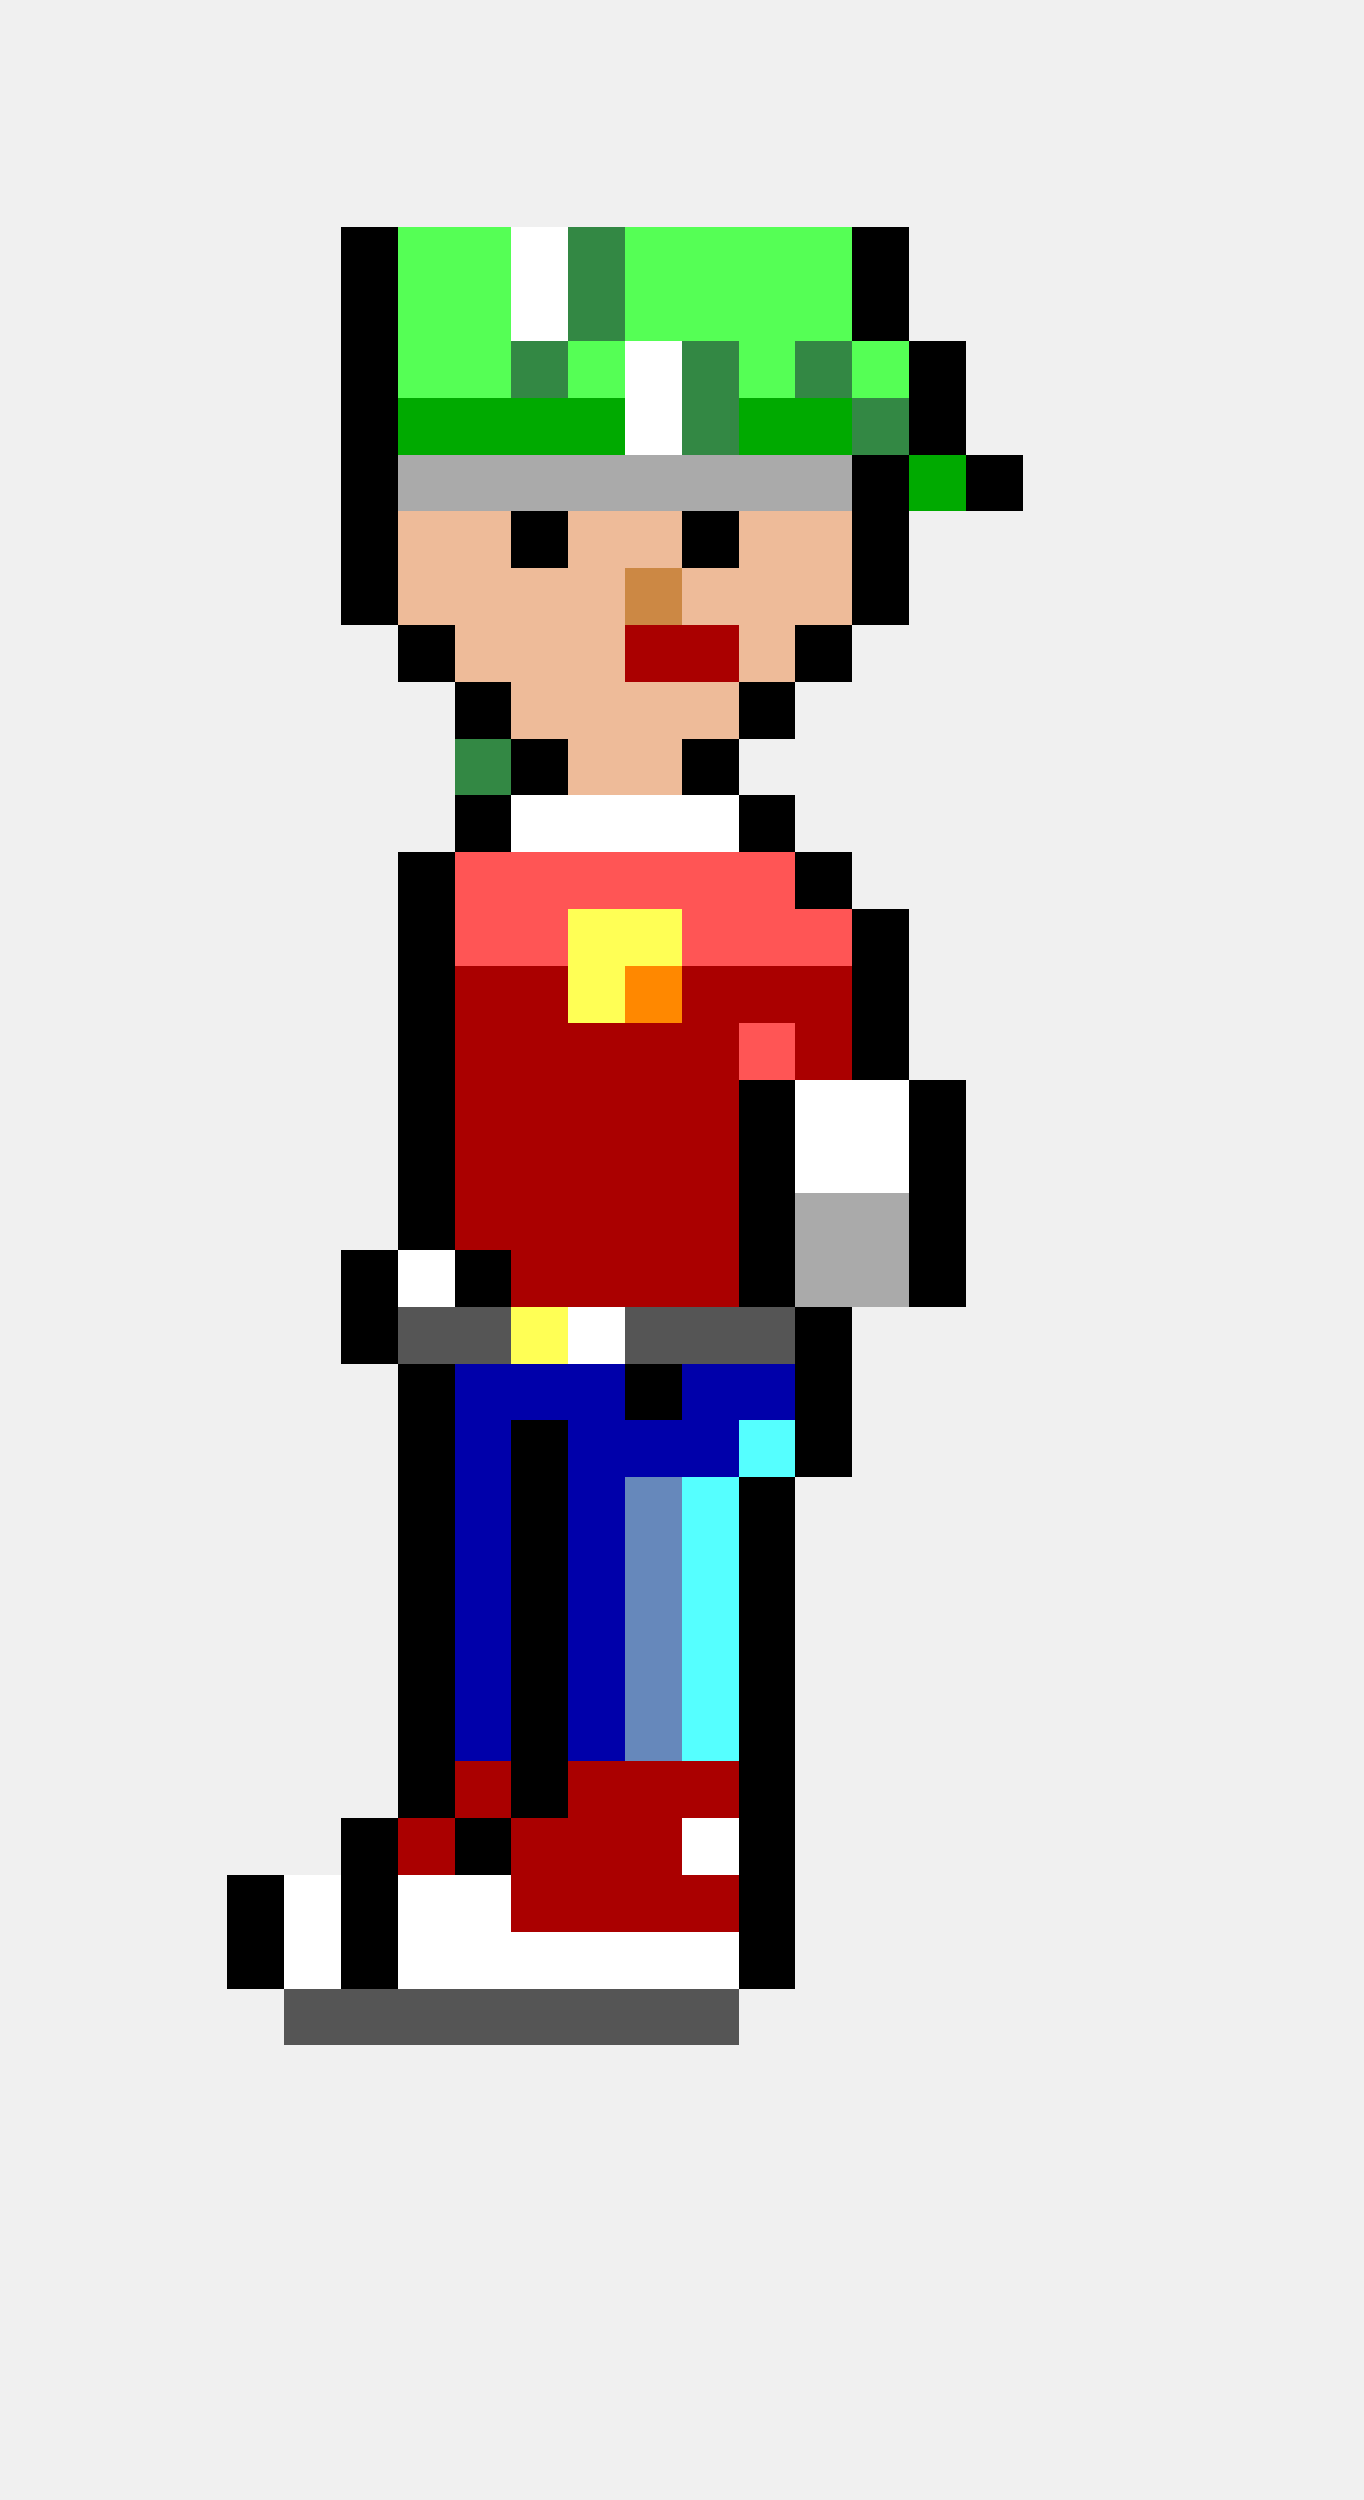
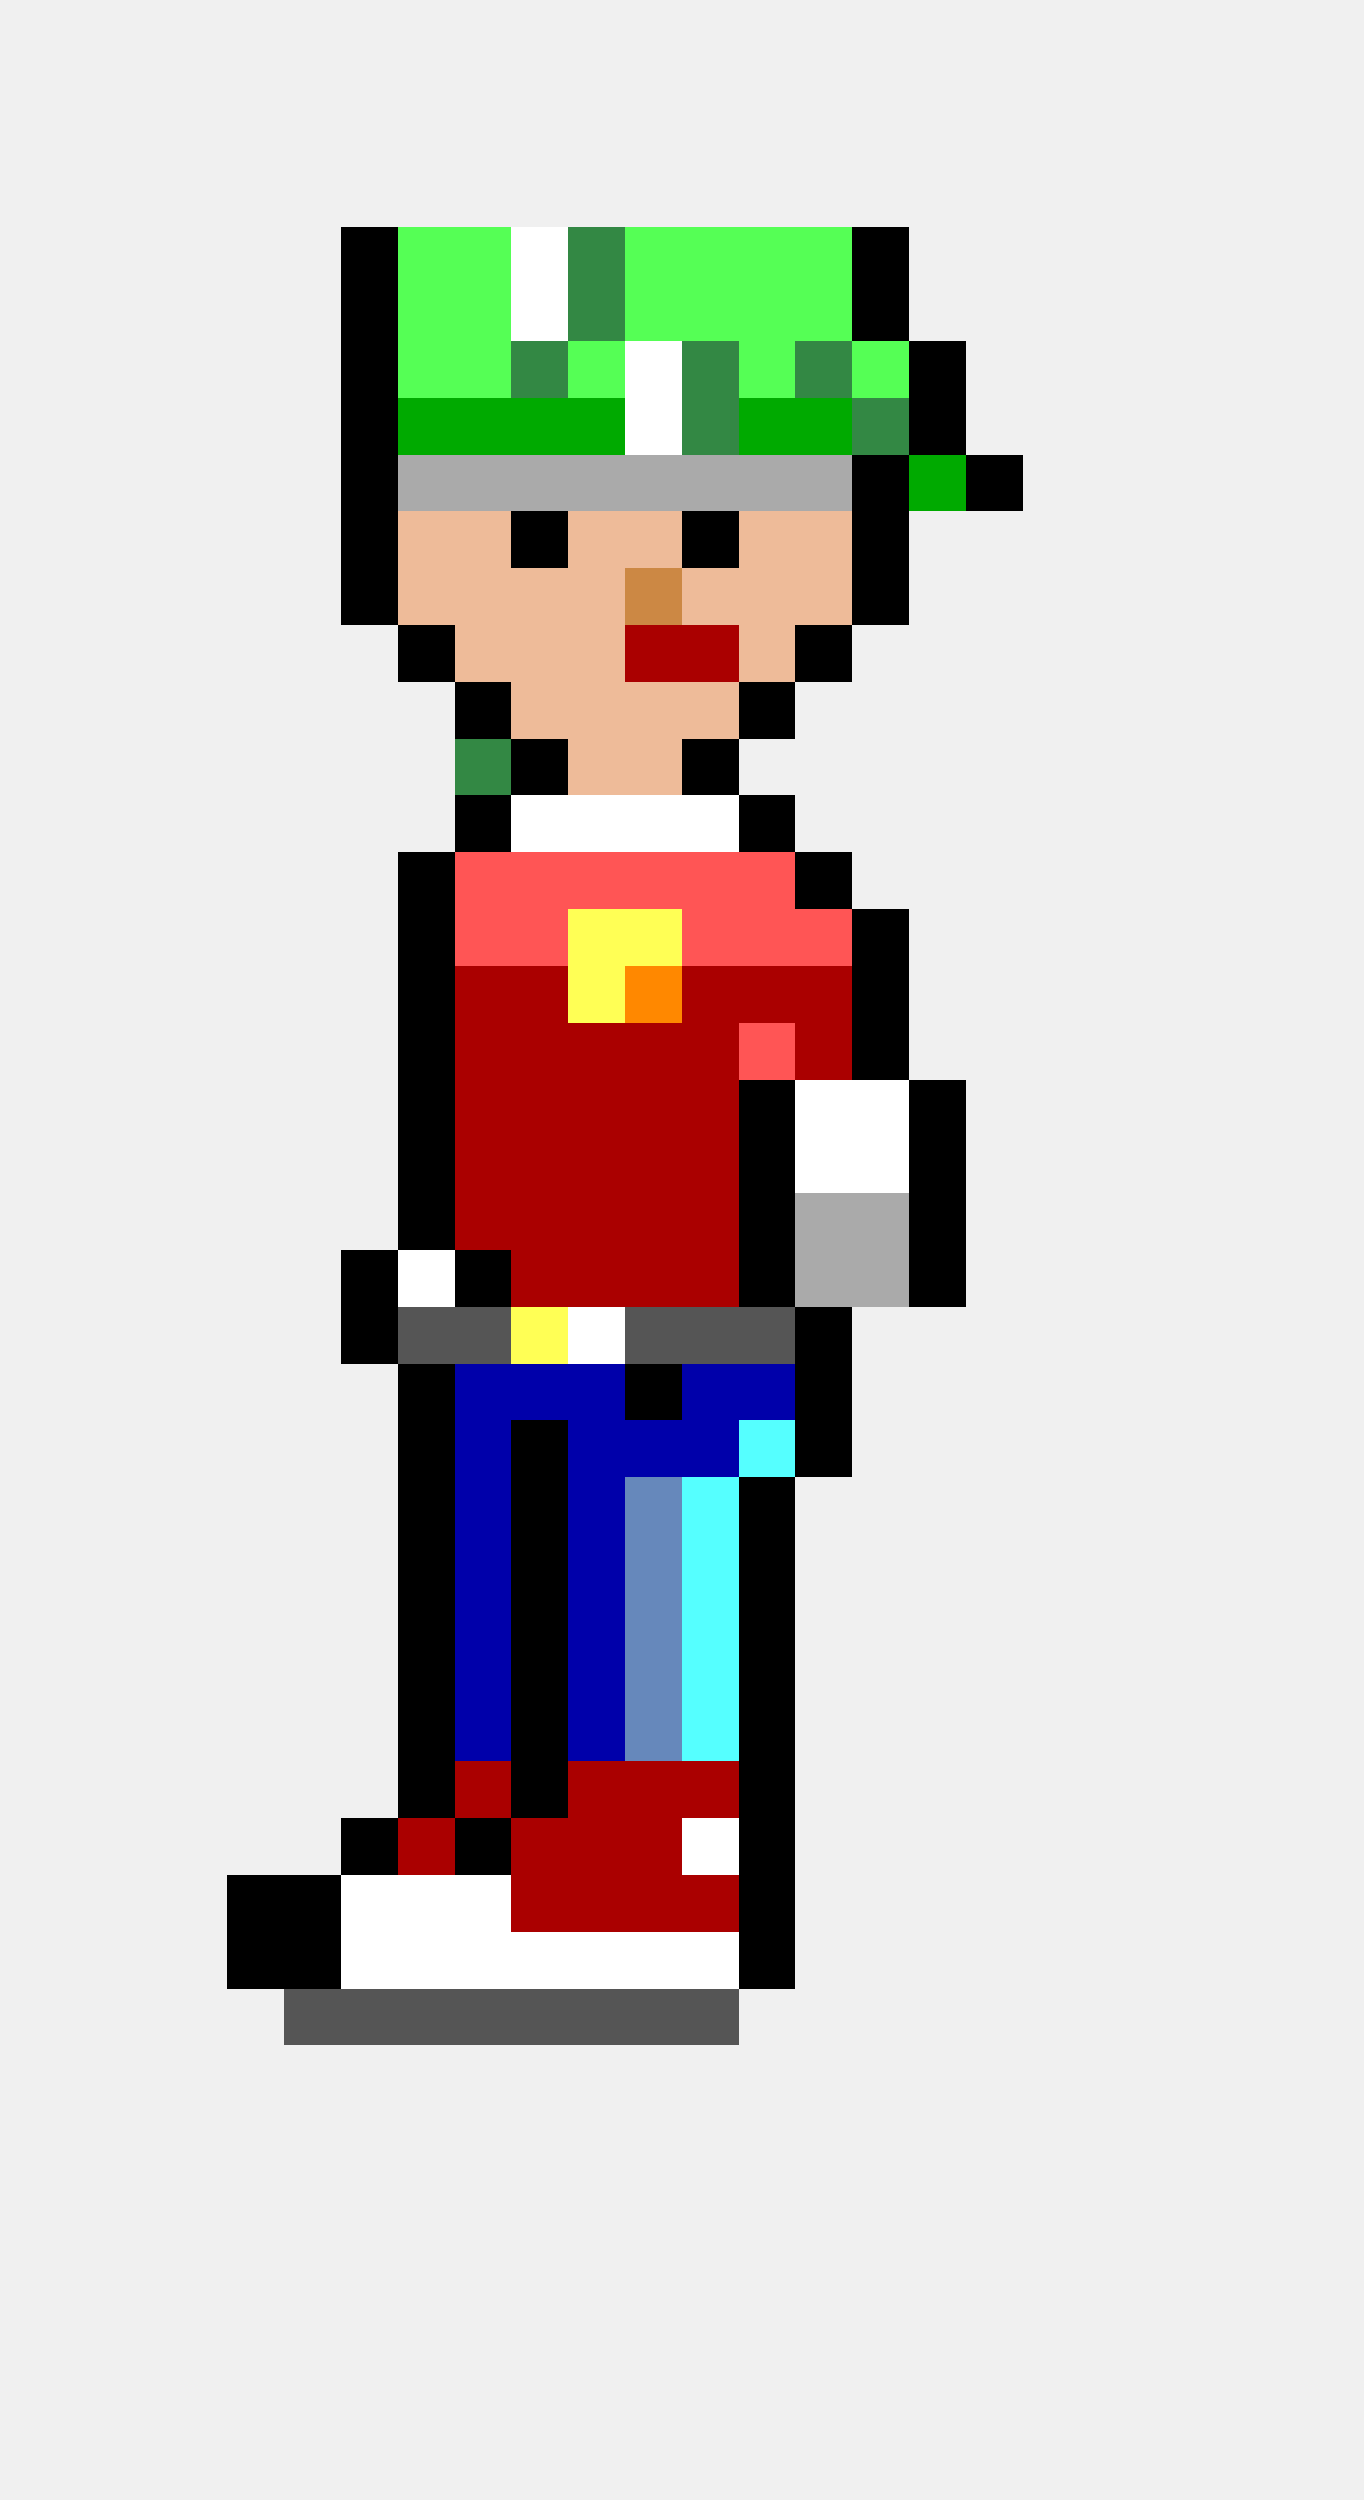
<svg xmlns="http://www.w3.org/2000/svg" width="24" height="44" viewBox="0 0 24 44" shape-rendering="crispEdges">
  <rect x="6" y="4" width="1" height="1" fill="#000000" />
  <rect x="7" y="4" width="1" height="1" fill="#55ff55" />
  <rect x="8" y="4" width="1" height="1" fill="#55ff55" />
  <rect x="9" y="4" width="1" height="1" fill="#ffffff" />
  <rect x="10" y="4" width="1" height="1" fill="#338844" />
  <rect x="11" y="4" width="1" height="1" fill="#55ff55" />
  <rect x="12" y="4" width="1" height="1" fill="#55ff55" />
  <rect x="13" y="4" width="1" height="1" fill="#55ff55" />
  <rect x="14" y="4" width="1" height="1" fill="#55ff55" />
  <rect x="15" y="4" width="1" height="1" fill="#000000" />
  <rect x="6" y="5" width="1" height="1" fill="#000000" />
  <rect x="7" y="5" width="1" height="1" fill="#55ff55" />
  <rect x="8" y="5" width="1" height="1" fill="#55ff55" />
  <rect x="9" y="5" width="1" height="1" fill="#ffffff" />
  <rect x="10" y="5" width="1" height="1" fill="#338844" />
  <rect x="11" y="5" width="1" height="1" fill="#55ff55" />
  <rect x="12" y="5" width="1" height="1" fill="#55ff55" />
  <rect x="13" y="5" width="1" height="1" fill="#55ff55" />
  <rect x="14" y="5" width="1" height="1" fill="#55ff55" />
  <rect x="15" y="5" width="1" height="1" fill="#000000" />
  <rect x="6" y="6" width="1" height="1" fill="#000000" />
  <rect x="7" y="6" width="1" height="1" fill="#55ff55" />
  <rect x="8" y="6" width="1" height="1" fill="#55ff55" />
  <rect x="9" y="6" width="1" height="1" fill="#338844" />
  <rect x="10" y="6" width="1" height="1" fill="#55ff55" />
  <rect x="11" y="6" width="1" height="1" fill="#ffffff" />
  <rect x="12" y="6" width="1" height="1" fill="#338844" />
  <rect x="13" y="6" width="1" height="1" fill="#55ff55" />
  <rect x="14" y="6" width="1" height="1" fill="#338844" />
  <rect x="15" y="6" width="1" height="1" fill="#55ff55" />
  <rect x="16" y="6" width="1" height="1" fill="#000000" />
  <rect x="6" y="7" width="1" height="1" fill="#000000" />
  <rect x="7" y="7" width="1" height="1" fill="#00aa00" />
  <rect x="8" y="7" width="1" height="1" fill="#00aa00" />
  <rect x="9" y="7" width="1" height="1" fill="#00aa00" />
  <rect x="10" y="7" width="1" height="1" fill="#00aa00" />
  <rect x="11" y="7" width="1" height="1" fill="#ffffff" />
  <rect x="12" y="7" width="1" height="1" fill="#338844" />
  <rect x="13" y="7" width="1" height="1" fill="#00aa00" />
  <rect x="14" y="7" width="1" height="1" fill="#00aa00" />
  <rect x="15" y="7" width="1" height="1" fill="#338844" />
  <rect x="16" y="7" width="1" height="1" fill="#000000" />
  <rect x="6" y="8" width="1" height="1" fill="#000000" />
  <rect x="7" y="8" width="1" height="1" fill="#aaaaaa" />
  <rect x="8" y="8" width="1" height="1" fill="#aaaaaa" />
  <rect x="9" y="8" width="1" height="1" fill="#aaaaaa" />
  <rect x="10" y="8" width="1" height="1" fill="#aaaaaa" />
  <rect x="11" y="8" width="1" height="1" fill="#aaaaaa" />
  <rect x="12" y="8" width="1" height="1" fill="#aaaaaa" />
  <rect x="13" y="8" width="1" height="1" fill="#aaaaaa" />
  <rect x="14" y="8" width="1" height="1" fill="#aaaaaa" />
  <rect x="15" y="8" width="1" height="1" fill="#000000" />
  <rect x="16" y="8" width="1" height="1" fill="#00aa00" />
  <rect x="17" y="8" width="1" height="1" fill="#000000" />
  <rect x="6" y="9" width="1" height="1" fill="#000000" />
  <rect x="7" y="9" width="1" height="1" fill="#eebb99" />
  <rect x="8" y="9" width="1" height="1" fill="#eebb99" />
  <rect x="9" y="9" width="1" height="1" fill="#000000" />
  <rect x="10" y="9" width="1" height="1" fill="#eebb99" />
  <rect x="11" y="9" width="1" height="1" fill="#eebb99" />
  <rect x="12" y="9" width="1" height="1" fill="#000000" />
  <rect x="13" y="9" width="1" height="1" fill="#eebb99" />
  <rect x="14" y="9" width="1" height="1" fill="#eebb99" />
  <rect x="15" y="9" width="1" height="1" fill="#000000" />
  <rect x="6" y="10" width="1" height="1" fill="#000000" />
  <rect x="7" y="10" width="1" height="1" fill="#eebb99" />
  <rect x="8" y="10" width="1" height="1" fill="#eebb99" />
  <rect x="9" y="10" width="1" height="1" fill="#eebb99" />
  <rect x="10" y="10" width="1" height="1" fill="#eebb99" />
  <rect x="11" y="10" width="1" height="1" fill="#cc8844" />
  <rect x="12" y="10" width="1" height="1" fill="#eebb99" />
  <rect x="13" y="10" width="1" height="1" fill="#eebb99" />
  <rect x="14" y="10" width="1" height="1" fill="#eebb99" />
  <rect x="15" y="10" width="1" height="1" fill="#000000" />
  <rect x="7" y="11" width="1" height="1" fill="#000000" />
  <rect x="8" y="11" width="1" height="1" fill="#eebb99" />
  <rect x="9" y="11" width="1" height="1" fill="#eebb99" />
  <rect x="10" y="11" width="1" height="1" fill="#eebb99" />
  <rect x="11" y="11" width="1" height="1" fill="#aa0000" />
  <rect x="12" y="11" width="1" height="1" fill="#aa0000" />
  <rect x="13" y="11" width="1" height="1" fill="#eebb99" />
  <rect x="14" y="11" width="1" height="1" fill="#000000" />
  <rect x="8" y="12" width="1" height="1" fill="#000000" />
  <rect x="9" y="12" width="1" height="1" fill="#eebb99" />
  <rect x="10" y="12" width="1" height="1" fill="#eebb99" />
  <rect x="11" y="12" width="1" height="1" fill="#eebb99" />
  <rect x="12" y="12" width="1" height="1" fill="#eebb99" />
  <rect x="13" y="12" width="1" height="1" fill="#000000" />
  <rect x="8" y="13" width="1" height="1" fill="#338844" />
  <rect x="9" y="13" width="1" height="1" fill="#000000" />
  <rect x="10" y="13" width="1" height="1" fill="#eebb99" />
  <rect x="11" y="13" width="1" height="1" fill="#eebb99" />
  <rect x="12" y="13" width="1" height="1" fill="#000000" />
  <rect x="8" y="14" width="1" height="1" fill="#000000" />
  <rect x="9" y="14" width="1" height="1" fill="#ffffff" />
  <rect x="10" y="14" width="1" height="1" fill="#ffffff" />
  <rect x="11" y="14" width="1" height="1" fill="#ffffff" />
  <rect x="12" y="14" width="1" height="1" fill="#ffffff" />
  <rect x="13" y="14" width="1" height="1" fill="#000000" />
  <rect x="7" y="15" width="1" height="1" fill="#000000" />
  <rect x="8" y="15" width="1" height="1" fill="#ff5555" />
  <rect x="9" y="15" width="1" height="1" fill="#ff5555" />
  <rect x="10" y="15" width="1" height="1" fill="#ff5555" />
  <rect x="11" y="15" width="1" height="1" fill="#ff5555" />
  <rect x="12" y="15" width="1" height="1" fill="#ff5555" />
  <rect x="13" y="15" width="1" height="1" fill="#ff5555" />
  <rect x="14" y="15" width="1" height="1" fill="#000000" />
  <rect x="7" y="16" width="1" height="1" fill="#000000" />
  <rect x="8" y="16" width="1" height="1" fill="#ff5555" />
  <rect x="9" y="16" width="1" height="1" fill="#ff5555" />
  <rect x="10" y="16" width="1" height="1" fill="#ffff55" />
  <rect x="11" y="16" width="1" height="1" fill="#ffff55" />
  <rect x="12" y="16" width="1" height="1" fill="#ff5555" />
  <rect x="13" y="16" width="1" height="1" fill="#ff5555" />
  <rect x="14" y="16" width="1" height="1" fill="#ff5555" />
  <rect x="15" y="16" width="1" height="1" fill="#000000" />
  <rect x="7" y="17" width="1" height="1" fill="#000000" />
  <rect x="8" y="17" width="1" height="1" fill="#aa0000" />
  <rect x="9" y="17" width="1" height="1" fill="#aa0000" />
  <rect x="10" y="17" width="1" height="1" fill="#ffff55" />
  <rect x="11" y="17" width="1" height="1" fill="#ff8800" />
  <rect x="12" y="17" width="1" height="1" fill="#aa0000" />
  <rect x="13" y="17" width="1" height="1" fill="#aa0000" />
  <rect x="14" y="17" width="1" height="1" fill="#aa0000" />
  <rect x="15" y="17" width="1" height="1" fill="#000000" />
  <rect x="7" y="18" width="1" height="1" fill="#000000" />
  <rect x="8" y="18" width="1" height="1" fill="#aa0000" />
  <rect x="9" y="18" width="1" height="1" fill="#aa0000" />
  <rect x="10" y="18" width="1" height="1" fill="#aa0000" />
  <rect x="11" y="18" width="1" height="1" fill="#aa0000" />
  <rect x="12" y="18" width="1" height="1" fill="#aa0000" />
  <rect x="13" y="18" width="1" height="1" fill="#ff5555" />
  <rect x="14" y="18" width="1" height="1" fill="#aa0000" />
  <rect x="15" y="18" width="1" height="1" fill="#000000" />
  <rect x="7" y="19" width="1" height="1" fill="#000000" />
  <rect x="8" y="19" width="1" height="1" fill="#aa0000" />
  <rect x="9" y="19" width="1" height="1" fill="#aa0000" />
  <rect x="10" y="19" width="1" height="1" fill="#aa0000" />
  <rect x="11" y="19" width="1" height="1" fill="#aa0000" />
  <rect x="12" y="19" width="1" height="1" fill="#aa0000" />
  <rect x="13" y="19" width="1" height="1" fill="#000000" />
  <rect x="14" y="19" width="1" height="1" fill="#ffffff" />
  <rect x="15" y="19" width="1" height="1" fill="#ffffff" />
  <rect x="16" y="19" width="1" height="1" fill="#000000" />
  <rect x="7" y="20" width="1" height="1" fill="#000000" />
  <rect x="8" y="20" width="1" height="1" fill="#aa0000" />
  <rect x="9" y="20" width="1" height="1" fill="#aa0000" />
  <rect x="10" y="20" width="1" height="1" fill="#aa0000" />
  <rect x="11" y="20" width="1" height="1" fill="#aa0000" />
  <rect x="12" y="20" width="1" height="1" fill="#aa0000" />
  <rect x="13" y="20" width="1" height="1" fill="#000000" />
  <rect x="14" y="20" width="1" height="1" fill="#ffffff" />
  <rect x="15" y="20" width="1" height="1" fill="#ffffff" />
  <rect x="16" y="20" width="1" height="1" fill="#000000" />
  <rect x="7" y="21" width="1" height="1" fill="#000000" />
  <rect x="8" y="21" width="1" height="1" fill="#aa0000" />
  <rect x="9" y="21" width="1" height="1" fill="#aa0000" />
  <rect x="10" y="21" width="1" height="1" fill="#aa0000" />
  <rect x="11" y="21" width="1" height="1" fill="#aa0000" />
  <rect x="12" y="21" width="1" height="1" fill="#aa0000" />
  <rect x="13" y="21" width="1" height="1" fill="#000000" />
  <rect x="14" y="21" width="1" height="1" fill="#aaaaaa" />
  <rect x="15" y="21" width="1" height="1" fill="#aaaaaa" />
  <rect x="16" y="21" width="1" height="1" fill="#000000" />
  <rect x="6" y="22" width="1" height="1" fill="#000000" />
  <rect x="7" y="22" width="1" height="1" fill="#ffffff" />
  <rect x="8" y="22" width="1" height="1" fill="#000000" />
  <rect x="9" y="22" width="1" height="1" fill="#aa0000" />
  <rect x="10" y="22" width="1" height="1" fill="#aa0000" />
  <rect x="11" y="22" width="1" height="1" fill="#aa0000" />
  <rect x="12" y="22" width="1" height="1" fill="#aa0000" />
  <rect x="13" y="22" width="1" height="1" fill="#000000" />
  <rect x="14" y="22" width="1" height="1" fill="#aaaaaa" />
  <rect x="15" y="22" width="1" height="1" fill="#aaaaaa" />
  <rect x="16" y="22" width="1" height="1" fill="#000000" />
  <rect x="6" y="23" width="1" height="1" fill="#000000" />
  <rect x="7" y="23" width="1" height="1" fill="#555555" />
  <rect x="8" y="23" width="1" height="1" fill="#555555" />
  <rect x="9" y="23" width="1" height="1" fill="#ffff55" />
  <rect x="10" y="23" width="1" height="1" fill="#ffffff" />
  <rect x="11" y="23" width="1" height="1" fill="#555555" />
  <rect x="12" y="23" width="1" height="1" fill="#555555" />
  <rect x="13" y="23" width="1" height="1" fill="#555555" />
  <rect x="14" y="23" width="1" height="1" fill="#000000" />
  <rect x="7" y="24" width="1" height="1" fill="#000000" />
  <rect x="8" y="24" width="1" height="1" fill="#0000aa" />
  <rect x="9" y="24" width="1" height="1" fill="#0000aa" />
  <rect x="10" y="24" width="1" height="1" fill="#0000aa" />
  <rect x="11" y="24" width="1" height="1" fill="#000000" />
  <rect x="12" y="24" width="1" height="1" fill="#0000aa" />
  <rect x="13" y="24" width="1" height="1" fill="#0000aa" />
  <rect x="14" y="24" width="1" height="1" fill="#000000" />
  <rect x="7" y="25" width="1" height="1" fill="#000000" />
  <rect x="8" y="25" width="1" height="1" fill="#0000aa" />
  <rect x="9" y="25" width="1" height="1" fill="#000000" />
  <rect x="10" y="25" width="1" height="1" fill="#0000aa" />
  <rect x="11" y="25" width="1" height="1" fill="#0000aa" />
  <rect x="12" y="25" width="1" height="1" fill="#0000aa" />
  <rect x="13" y="25" width="1" height="1" fill="#55ffff" />
  <rect x="14" y="25" width="1" height="1" fill="#000000" />
  <rect x="7" y="26" width="1" height="1" fill="#000000" />
  <rect x="8" y="26" width="1" height="1" fill="#0000aa" />
  <rect x="9" y="26" width="1" height="1" fill="#000000" />
  <rect x="10" y="26" width="1" height="1" fill="#0000aa" />
  <rect x="11" y="26" width="1" height="1" fill="#6688bb" />
  <rect x="12" y="26" width="1" height="1" fill="#55ffff" />
  <rect x="13" y="26" width="1" height="1" fill="#000000" />
  <rect x="7" y="27" width="1" height="1" fill="#000000" />
  <rect x="8" y="27" width="1" height="1" fill="#0000aa" />
  <rect x="9" y="27" width="1" height="1" fill="#000000" />
  <rect x="10" y="27" width="1" height="1" fill="#0000aa" />
  <rect x="11" y="27" width="1" height="1" fill="#6688bb" />
  <rect x="12" y="27" width="1" height="1" fill="#55ffff" />
  <rect x="13" y="27" width="1" height="1" fill="#000000" />
  <rect x="7" y="28" width="1" height="1" fill="#000000" />
  <rect x="8" y="28" width="1" height="1" fill="#0000aa" />
  <rect x="9" y="28" width="1" height="1" fill="#000000" />
  <rect x="10" y="28" width="1" height="1" fill="#0000aa" />
  <rect x="11" y="28" width="1" height="1" fill="#6688bb" />
  <rect x="12" y="28" width="1" height="1" fill="#55ffff" />
  <rect x="13" y="28" width="1" height="1" fill="#000000" />
  <rect x="7" y="29" width="1" height="1" fill="#000000" />
  <rect x="8" y="29" width="1" height="1" fill="#0000aa" />
  <rect x="9" y="29" width="1" height="1" fill="#000000" />
  <rect x="10" y="29" width="1" height="1" fill="#0000aa" />
  <rect x="11" y="29" width="1" height="1" fill="#6688bb" />
  <rect x="12" y="29" width="1" height="1" fill="#55ffff" />
  <rect x="13" y="29" width="1" height="1" fill="#000000" />
  <rect x="7" y="30" width="1" height="1" fill="#000000" />
  <rect x="8" y="30" width="1" height="1" fill="#0000aa" />
  <rect x="9" y="30" width="1" height="1" fill="#000000" />
  <rect x="10" y="30" width="1" height="1" fill="#0000aa" />
  <rect x="11" y="30" width="1" height="1" fill="#6688bb" />
  <rect x="12" y="30" width="1" height="1" fill="#55ffff" />
  <rect x="13" y="30" width="1" height="1" fill="#000000" />
  <rect x="7" y="31" width="1" height="1" fill="#000000" />
  <rect x="8" y="31" width="1" height="1" fill="#aa0000" />
  <rect x="9" y="31" width="1" height="1" fill="#000000" />
  <rect x="10" y="31" width="1" height="1" fill="#aa0000" />
  <rect x="11" y="31" width="1" height="1" fill="#aa0000" />
  <rect x="12" y="31" width="1" height="1" fill="#aa0000" />
  <rect x="13" y="31" width="1" height="1" fill="#000000" />
  <rect x="6" y="32" width="1" height="1" fill="#000000" />
  <rect x="7" y="32" width="1" height="1" fill="#aa0000" />
  <rect x="8" y="32" width="1" height="1" fill="#000000" />
  <rect x="9" y="32" width="1" height="1" fill="#aa0000" />
  <rect x="10" y="32" width="1" height="1" fill="#aa0000" />
  <rect x="11" y="32" width="1" height="1" fill="#aa0000" />
  <rect x="12" y="32" width="1" height="1" fill="#ffffff" />
  <rect x="13" y="32" width="1" height="1" fill="#000000" />
  <rect x="4" y="33" width="1" height="1" fill="#000000" />
-   <rect x="5" y="33" width="1" height="1" fill="#ffffff" />
-   <rect x="6" y="33" width="1" height="1" fill="#000000" />
+   <rect x="5" y="33" width="1" height="1" fill="#000000" />
+   <rect x="6" y="33" width="1" height="1" fill="#ffffff" />
  <rect x="7" y="33" width="1" height="1" fill="#ffffff" />
  <rect x="8" y="33" width="1" height="1" fill="#ffffff" />
  <rect x="9" y="33" width="1" height="1" fill="#aa0000" />
  <rect x="10" y="33" width="1" height="1" fill="#aa0000" />
  <rect x="11" y="33" width="1" height="1" fill="#aa0000" />
  <rect x="12" y="33" width="1" height="1" fill="#aa0000" />
  <rect x="13" y="33" width="1" height="1" fill="#000000" />
  <rect x="4" y="34" width="1" height="1" fill="#000000" />
-   <rect x="5" y="34" width="1" height="1" fill="#ffffff" />
-   <rect x="6" y="34" width="1" height="1" fill="#000000" />
+   <rect x="5" y="34" width="1" height="1" fill="#000000" />
+   <rect x="6" y="34" width="1" height="1" fill="#ffffff" />
  <rect x="7" y="34" width="1" height="1" fill="#ffffff" />
  <rect x="8" y="34" width="1" height="1" fill="#ffffff" />
  <rect x="9" y="34" width="1" height="1" fill="#ffffff" />
  <rect x="10" y="34" width="1" height="1" fill="#ffffff" />
  <rect x="11" y="34" width="1" height="1" fill="#ffffff" />
  <rect x="12" y="34" width="1" height="1" fill="#ffffff" />
  <rect x="13" y="34" width="1" height="1" fill="#000000" />
  <rect x="5" y="35" width="1" height="1" fill="#555555" />
  <rect x="6" y="35" width="1" height="1" fill="#555555" />
  <rect x="7" y="35" width="1" height="1" fill="#555555" />
  <rect x="8" y="35" width="1" height="1" fill="#555555" />
  <rect x="9" y="35" width="1" height="1" fill="#555555" />
  <rect x="10" y="35" width="1" height="1" fill="#555555" />
  <rect x="11" y="35" width="1" height="1" fill="#555555" />
  <rect x="12" y="35" width="1" height="1" fill="#555555" />
</svg>
